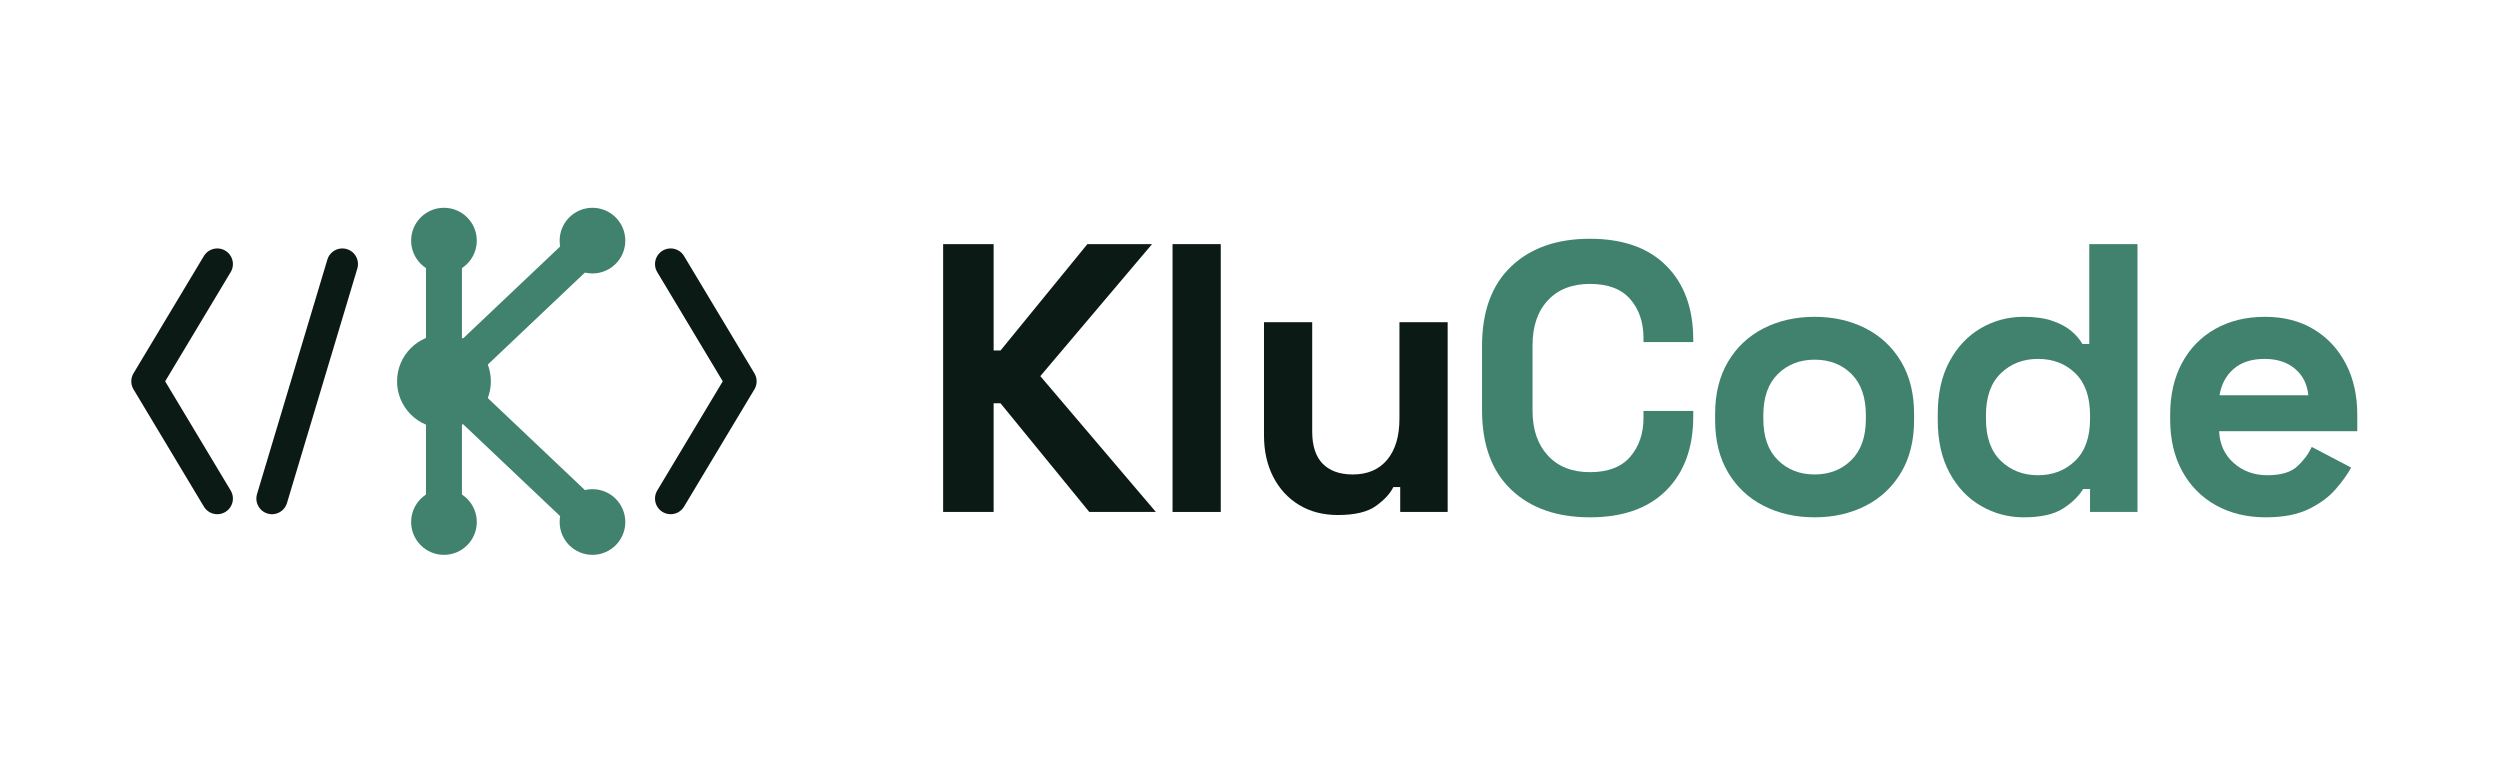
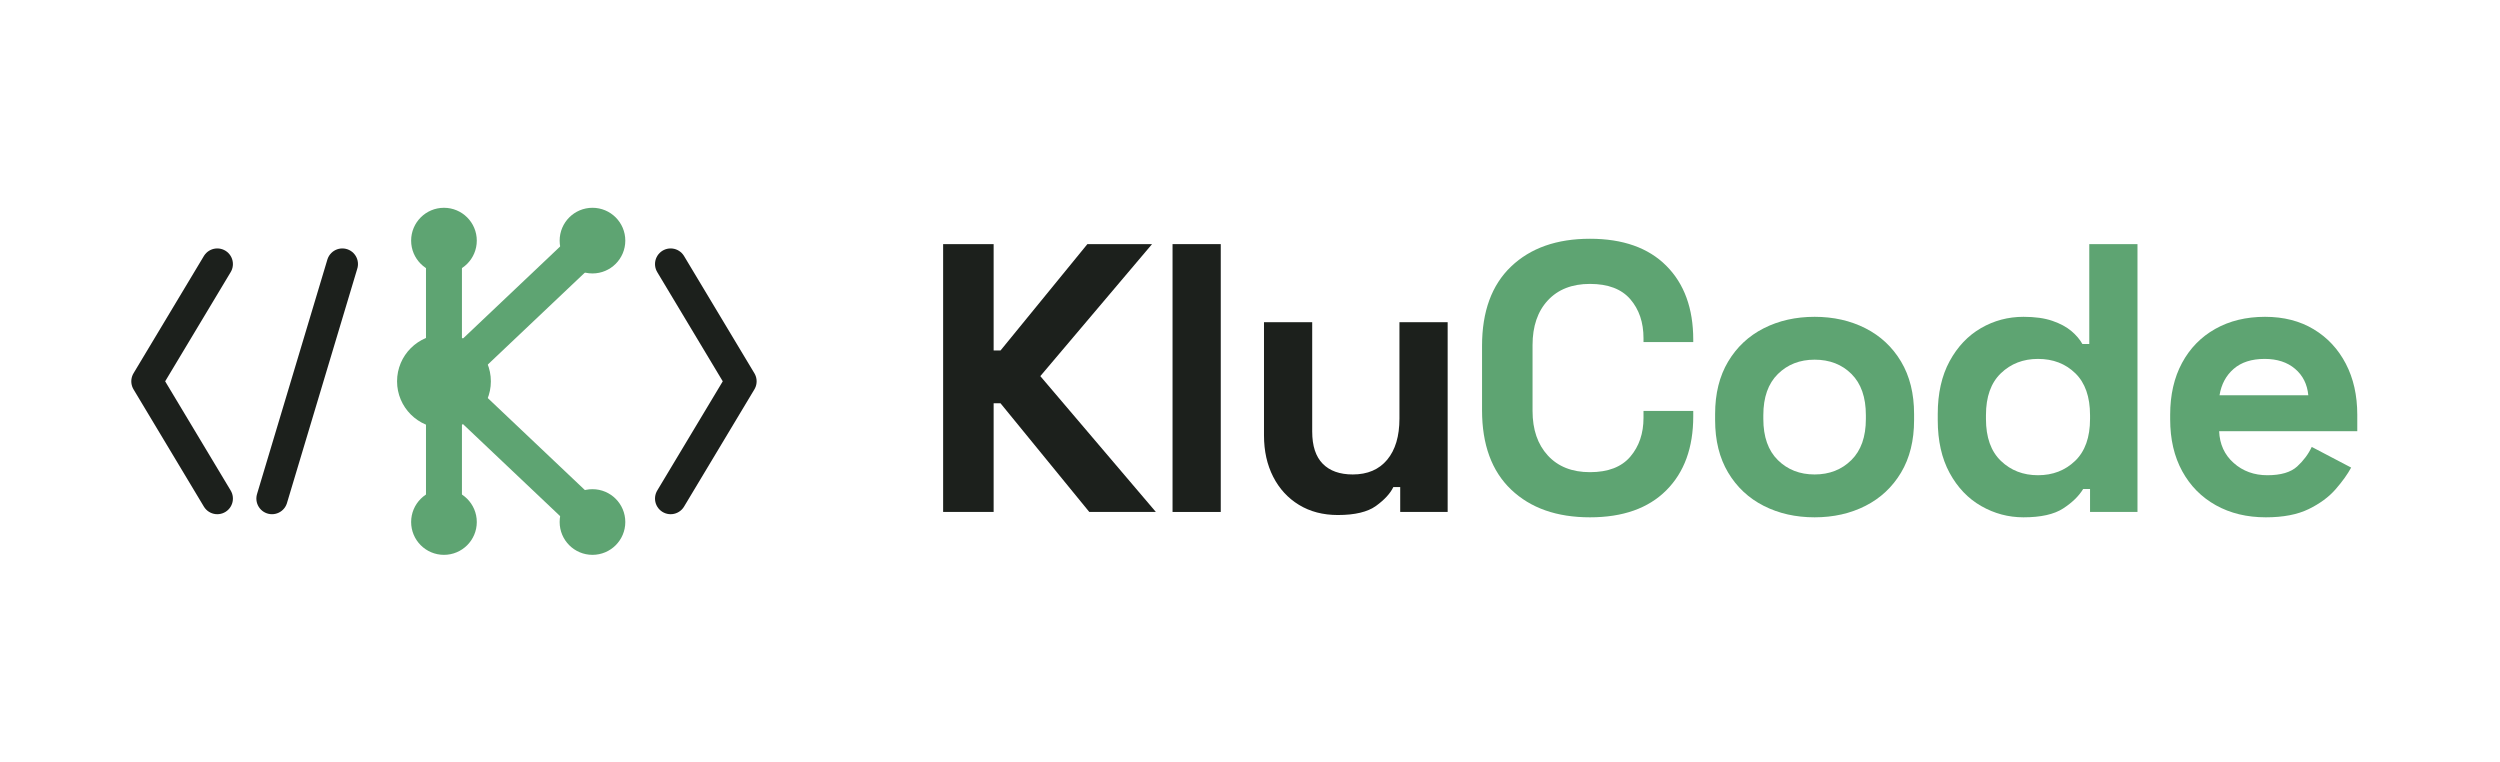
<svg xmlns="http://www.w3.org/2000/svg" viewBox="0 0 457.36 139.33" width="457.36" height="139.33" role="img" aria-label="KluCode">
  <g transform="translate(15.44 24) scale(1.43)">
    <g>
-       <g fill="none" stroke="#0C1A15" stroke-width="4" stroke-linecap="round" stroke-linejoin="round">
+       <g fill="none" stroke="#1C201C" stroke-width="4" stroke-linecap="round" stroke-linejoin="round">
        <polyline points="17,17 8,32 17,47" />
        <line x1="24" y1="47" x2="33" y2="17" />
        <polyline points="75,17 84,32 75,47" />
      </g>
-       <g stroke="#40826D" stroke-width="4.6" stroke-linecap="round">
+       <g stroke="#5EA472" stroke-width="4.6" stroke-linecap="round">
        <line x1="46" y1="14" x2="46" y2="50" />
        <line x1="46" y1="32" x2="65" y2="14" />
        <line x1="46" y1="32" x2="65" y2="50" />
      </g>
-       <g fill="#40826D">
+       <g fill="#5EA472">
        <circle cx="46" cy="14" r="4.2" />
        <circle cx="46" cy="50" r="4.2" />
        <circle cx="65" cy="14" r="4.2" />
        <circle cx="65" cy="50" r="4.2" />
        <circle cx="46" cy="32" r="6" />
      </g>
    </g>
  </g>
-   <g fill="#0C1A15" id="klu">
+   <g fill="#1C201C" id="klu">
    <path transform="translate(167.92 93.66) scale(0.07 -0.07)" d="M66.0 0.0V700.0H198.0V422.0H216.0L443.0 700.0H612.0L320.0 355.0L622.0 0.0H448.0L216.0 284.0H198.0V0.0Z" />
    <path transform="translate(209.61 93.66) scale(0.07 -0.07)" d="M70.0 0.0V700.0H196.0V0.0Z" />
    <path transform="translate(226.62 93.66) scale(0.07 -0.07)" d="M259.0 -8.0Q201.0 -8.0 157.5 18.5Q114.0 45.0 90.0 92.0Q66.0 139.0 66.0 200.0V496.0H192.0V210.0Q192.0 154.0 219.5 126.0Q247.0 98.0 298.0 98.0Q356.0 98.0 388.0 136.5Q420.0 175.0 420.0 244.0V496.0H546.0V0.0H422.0V65.0H404.0Q392.0 40.0 359.0 16.0Q326.0 -8.0 259.0 -8.0Z" />
  </g>
-   <g fill="#40826D" id="code">
+   <g fill="#5EA472" id="code">
    <path transform="translate(267.63 93.66) scale(0.07 -0.07)" d="M332.0 -14.0Q202.0 -14.0 126.0 58.5Q50.0 131.0 50.0 266.0V434.0Q50.0 569.0 126.0 641.5Q202.0 714.0 332.0 714.0Q461.0 714.0 531.5 643.5Q602.0 573.0 602.0 450.0V444.0H472.0V454.0Q472.0 516.0 437.5 556.0Q403.0 596.0 332.0 596.0Q262.0 596.0 222.0 553.0Q182.0 510.0 182.0 436.0V264.0Q182.0 191.0 222.0 147.5Q262.0 104.0 332.0 104.0Q403.0 104.0 437.5 144.5Q472.0 185.0 472.0 246.0V264.0H602.0V250.0Q602.0 127.0 531.5 56.5Q461.0 -14.0 332.0 -14.0Z" />
    <path transform="translate(310.55 93.66) scale(0.07 -0.07)" d="M306.0 -14.0Q232.0 -14.0 173.0 16.0Q114.0 46.0 80.0 103.0Q46.0 160.0 46.0 240.0V256.0Q46.0 336.0 80.0 393.0Q114.0 450.0 173.0 480.0Q232.0 510.0 306.0 510.0Q380.0 510.0 439.0 480.0Q498.0 450.0 532.0 393.0Q566.0 336.0 566.0 256.0V240.0Q566.0 160.0 532.0 103.0Q498.0 46.0 439.0 16.0Q380.0 -14.0 306.0 -14.0ZM306.0 98.0Q364.0 98.0 402.0 135.5Q440.0 173.0 440.0 243.0V253.0Q440.0 323.0 402.5 360.5Q365.0 398.0 306.0 398.0Q248.0 398.0 210.0 360.5Q172.0 323.0 172.0 253.0V243.0Q172.0 173.0 210.0 135.5Q248.0 98.0 306.0 98.0Z" />
    <path transform="translate(351.28 93.66) scale(0.07 -0.07)" d="M270.0 -14.0Q211.0 -14.0 159.5 15.5Q108.0 45.0 77.0 102.0Q46.0 159.0 46.0 240.0V256.0Q46.0 337.0 77.0 394.0Q108.0 451.0 159.0 480.5Q210.0 510.0 270.0 510.0Q315.0 510.0 345.5 499.5Q376.0 489.0 395.0 473.0Q414.0 457.0 424.0 439.0H442.0V700.0H568.0V0.0H444.0V60.0H426.0Q409.0 32.0 373.5 9.0Q338.0 -14.0 270.0 -14.0ZM308.0 96.0Q366.0 96.0 405.0 133.5Q444.0 171.0 444.0 243.0V253.0Q444.0 325.0 405.5 362.5Q367.0 400.0 308.0 400.0Q250.0 400.0 211.0 362.5Q172.0 325.0 172.0 253.0V243.0Q172.0 171.0 211.0 133.5Q250.0 96.0 308.0 96.0Z" />
    <path transform="translate(393.8 93.66) scale(0.07 -0.07)" d="M296.0 -14.0Q222.0 -14.0 165.5 17.5Q109.0 49.0 77.5 106.5Q46.0 164.0 46.0 242.0V254.0Q46.0 332.0 77.0 389.5Q108.0 447.0 164.0 478.5Q220.0 510.0 294.0 510.0Q367.0 510.0 421.0 477.5Q475.0 445.0 505.0 387.5Q535.0 330.0 535.0 254.0V211.0H174.0Q176.0 160.0 212.0 128.0Q248.0 96.0 300.0 96.0Q353.0 96.0 378.0 119.0Q403.0 142.0 416.0 170.0L519.0 116.0Q505.0 90.0 478.5 59.5Q452.0 29.0 408.0 7.5Q364.0 -14.0 296.0 -14.0ZM175.0 305.0H407.0Q403.0 348.0 372.5 374.0Q342.0 400.0 293.0 400.0Q242.0 400.0 212.0 374.0Q182.0 348.0 175.0 305.0Z" />
  </g>
</svg>
